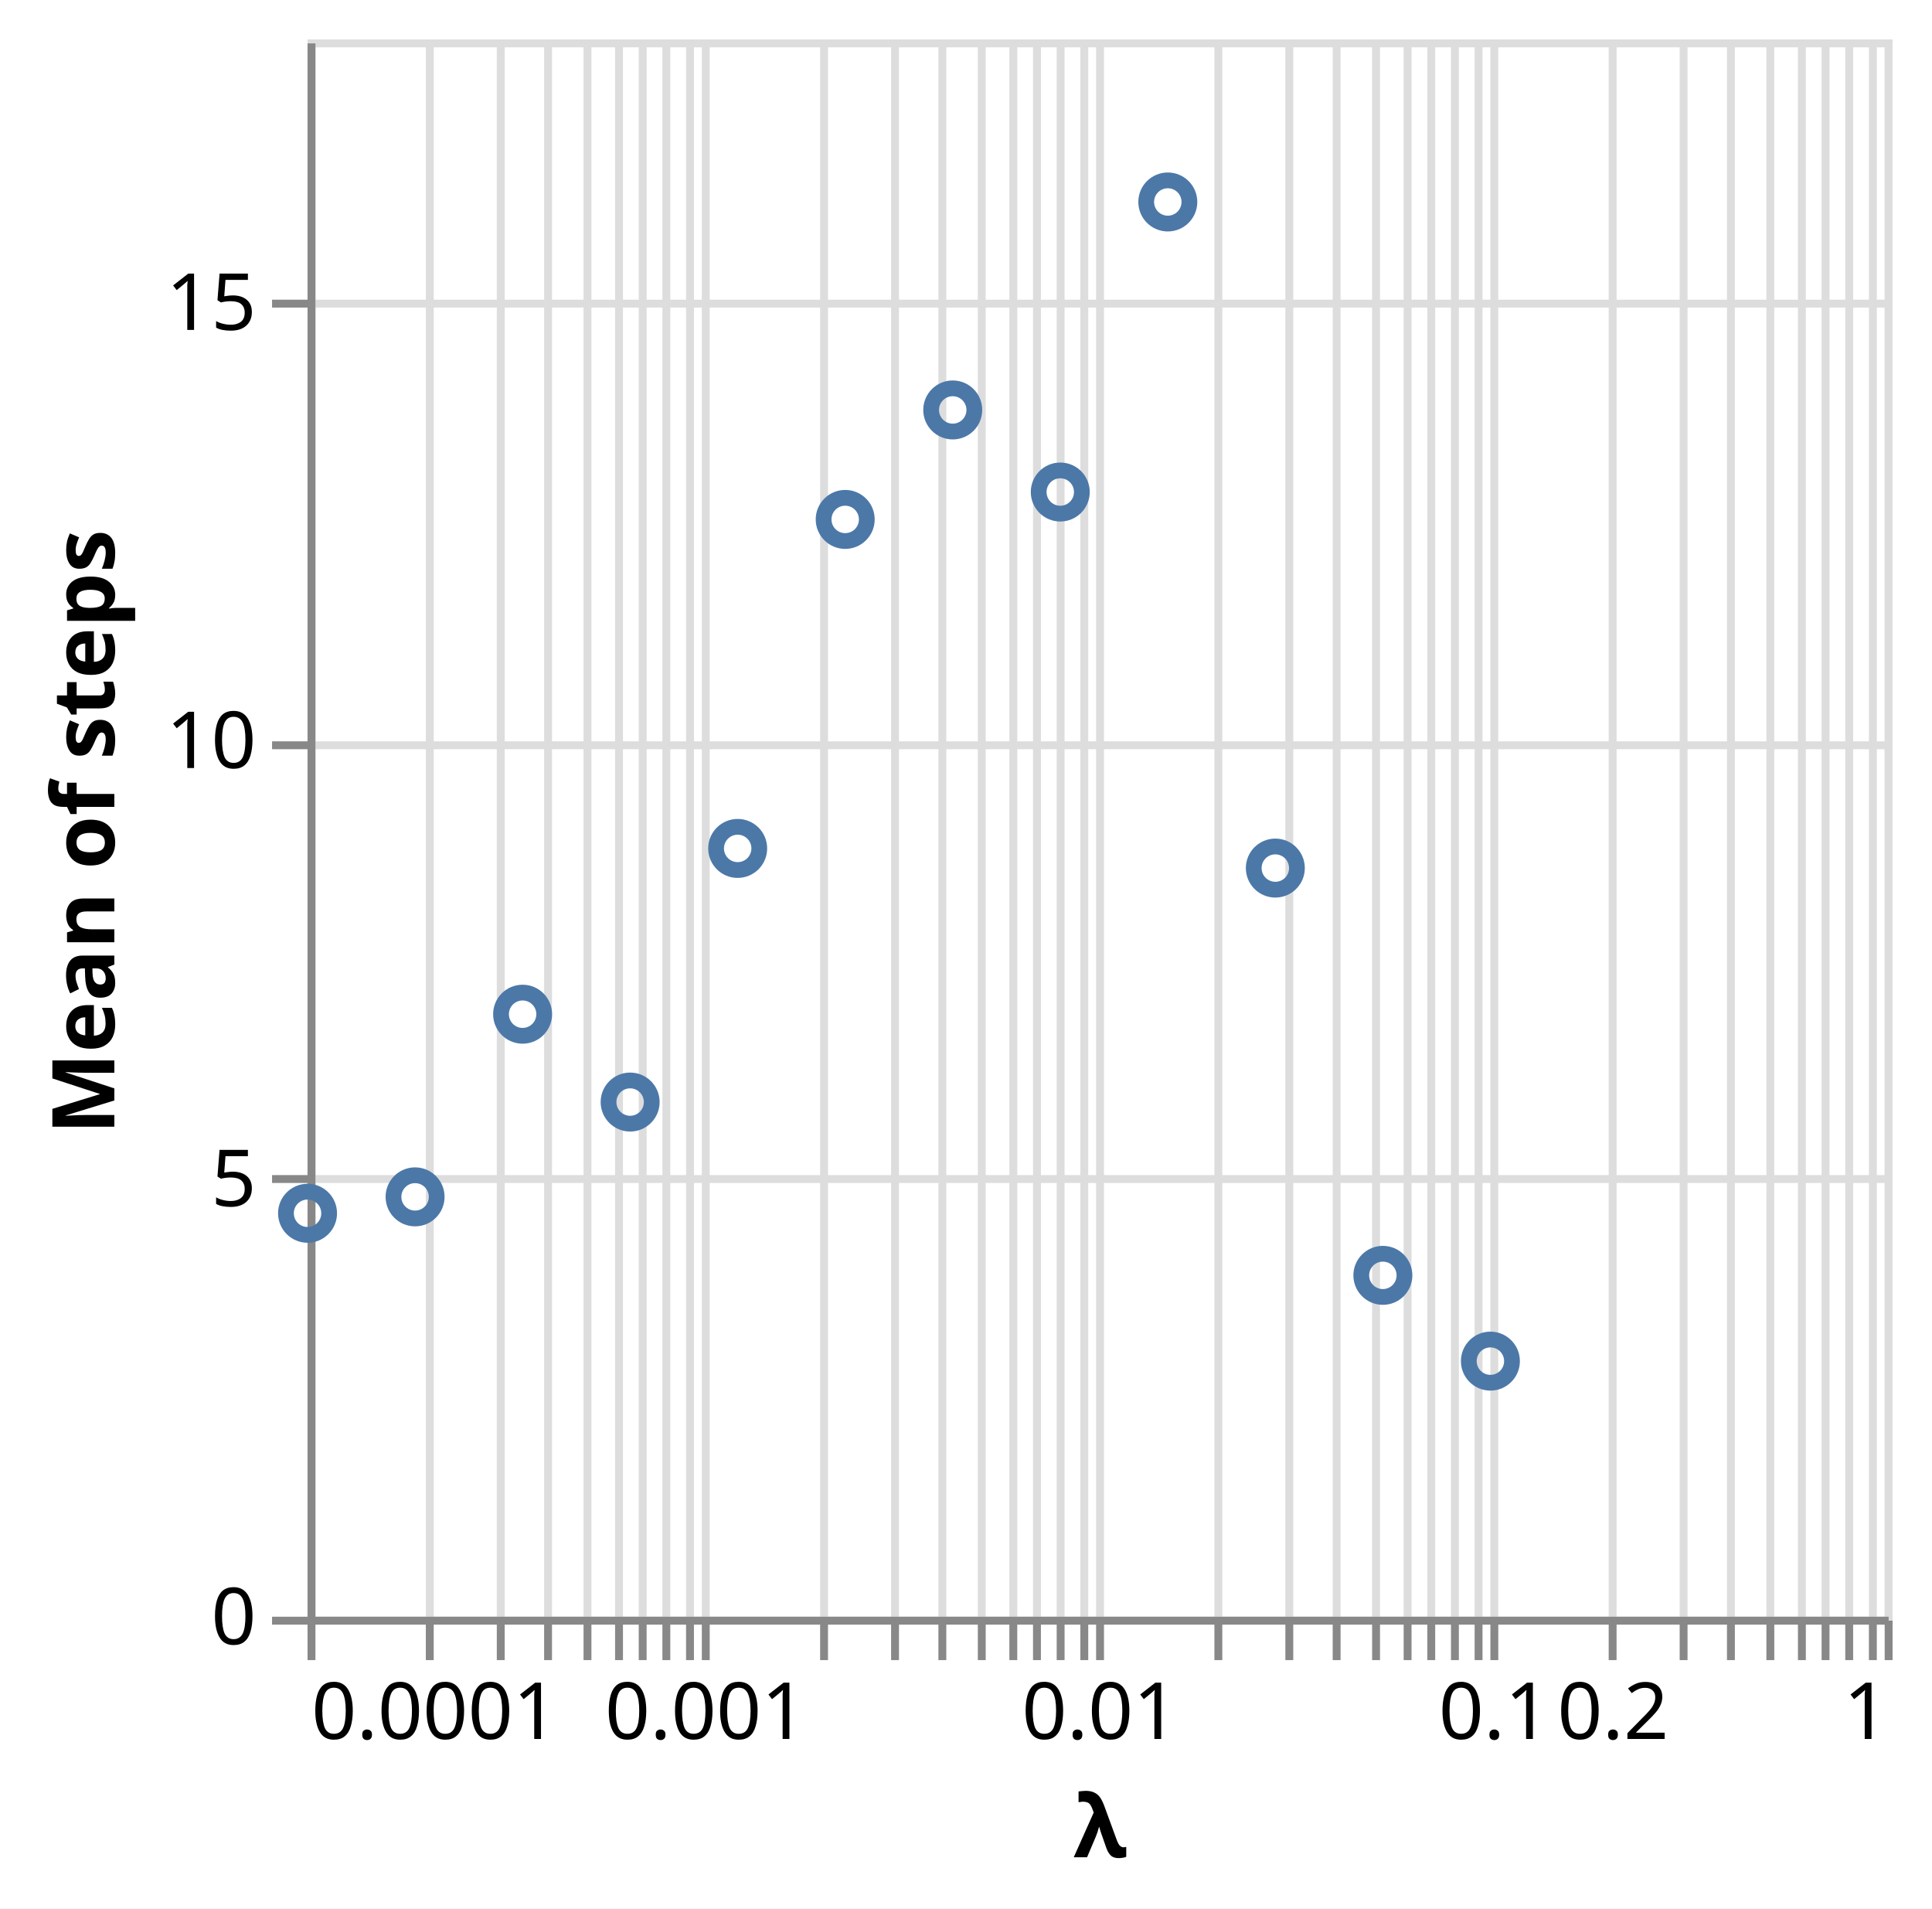
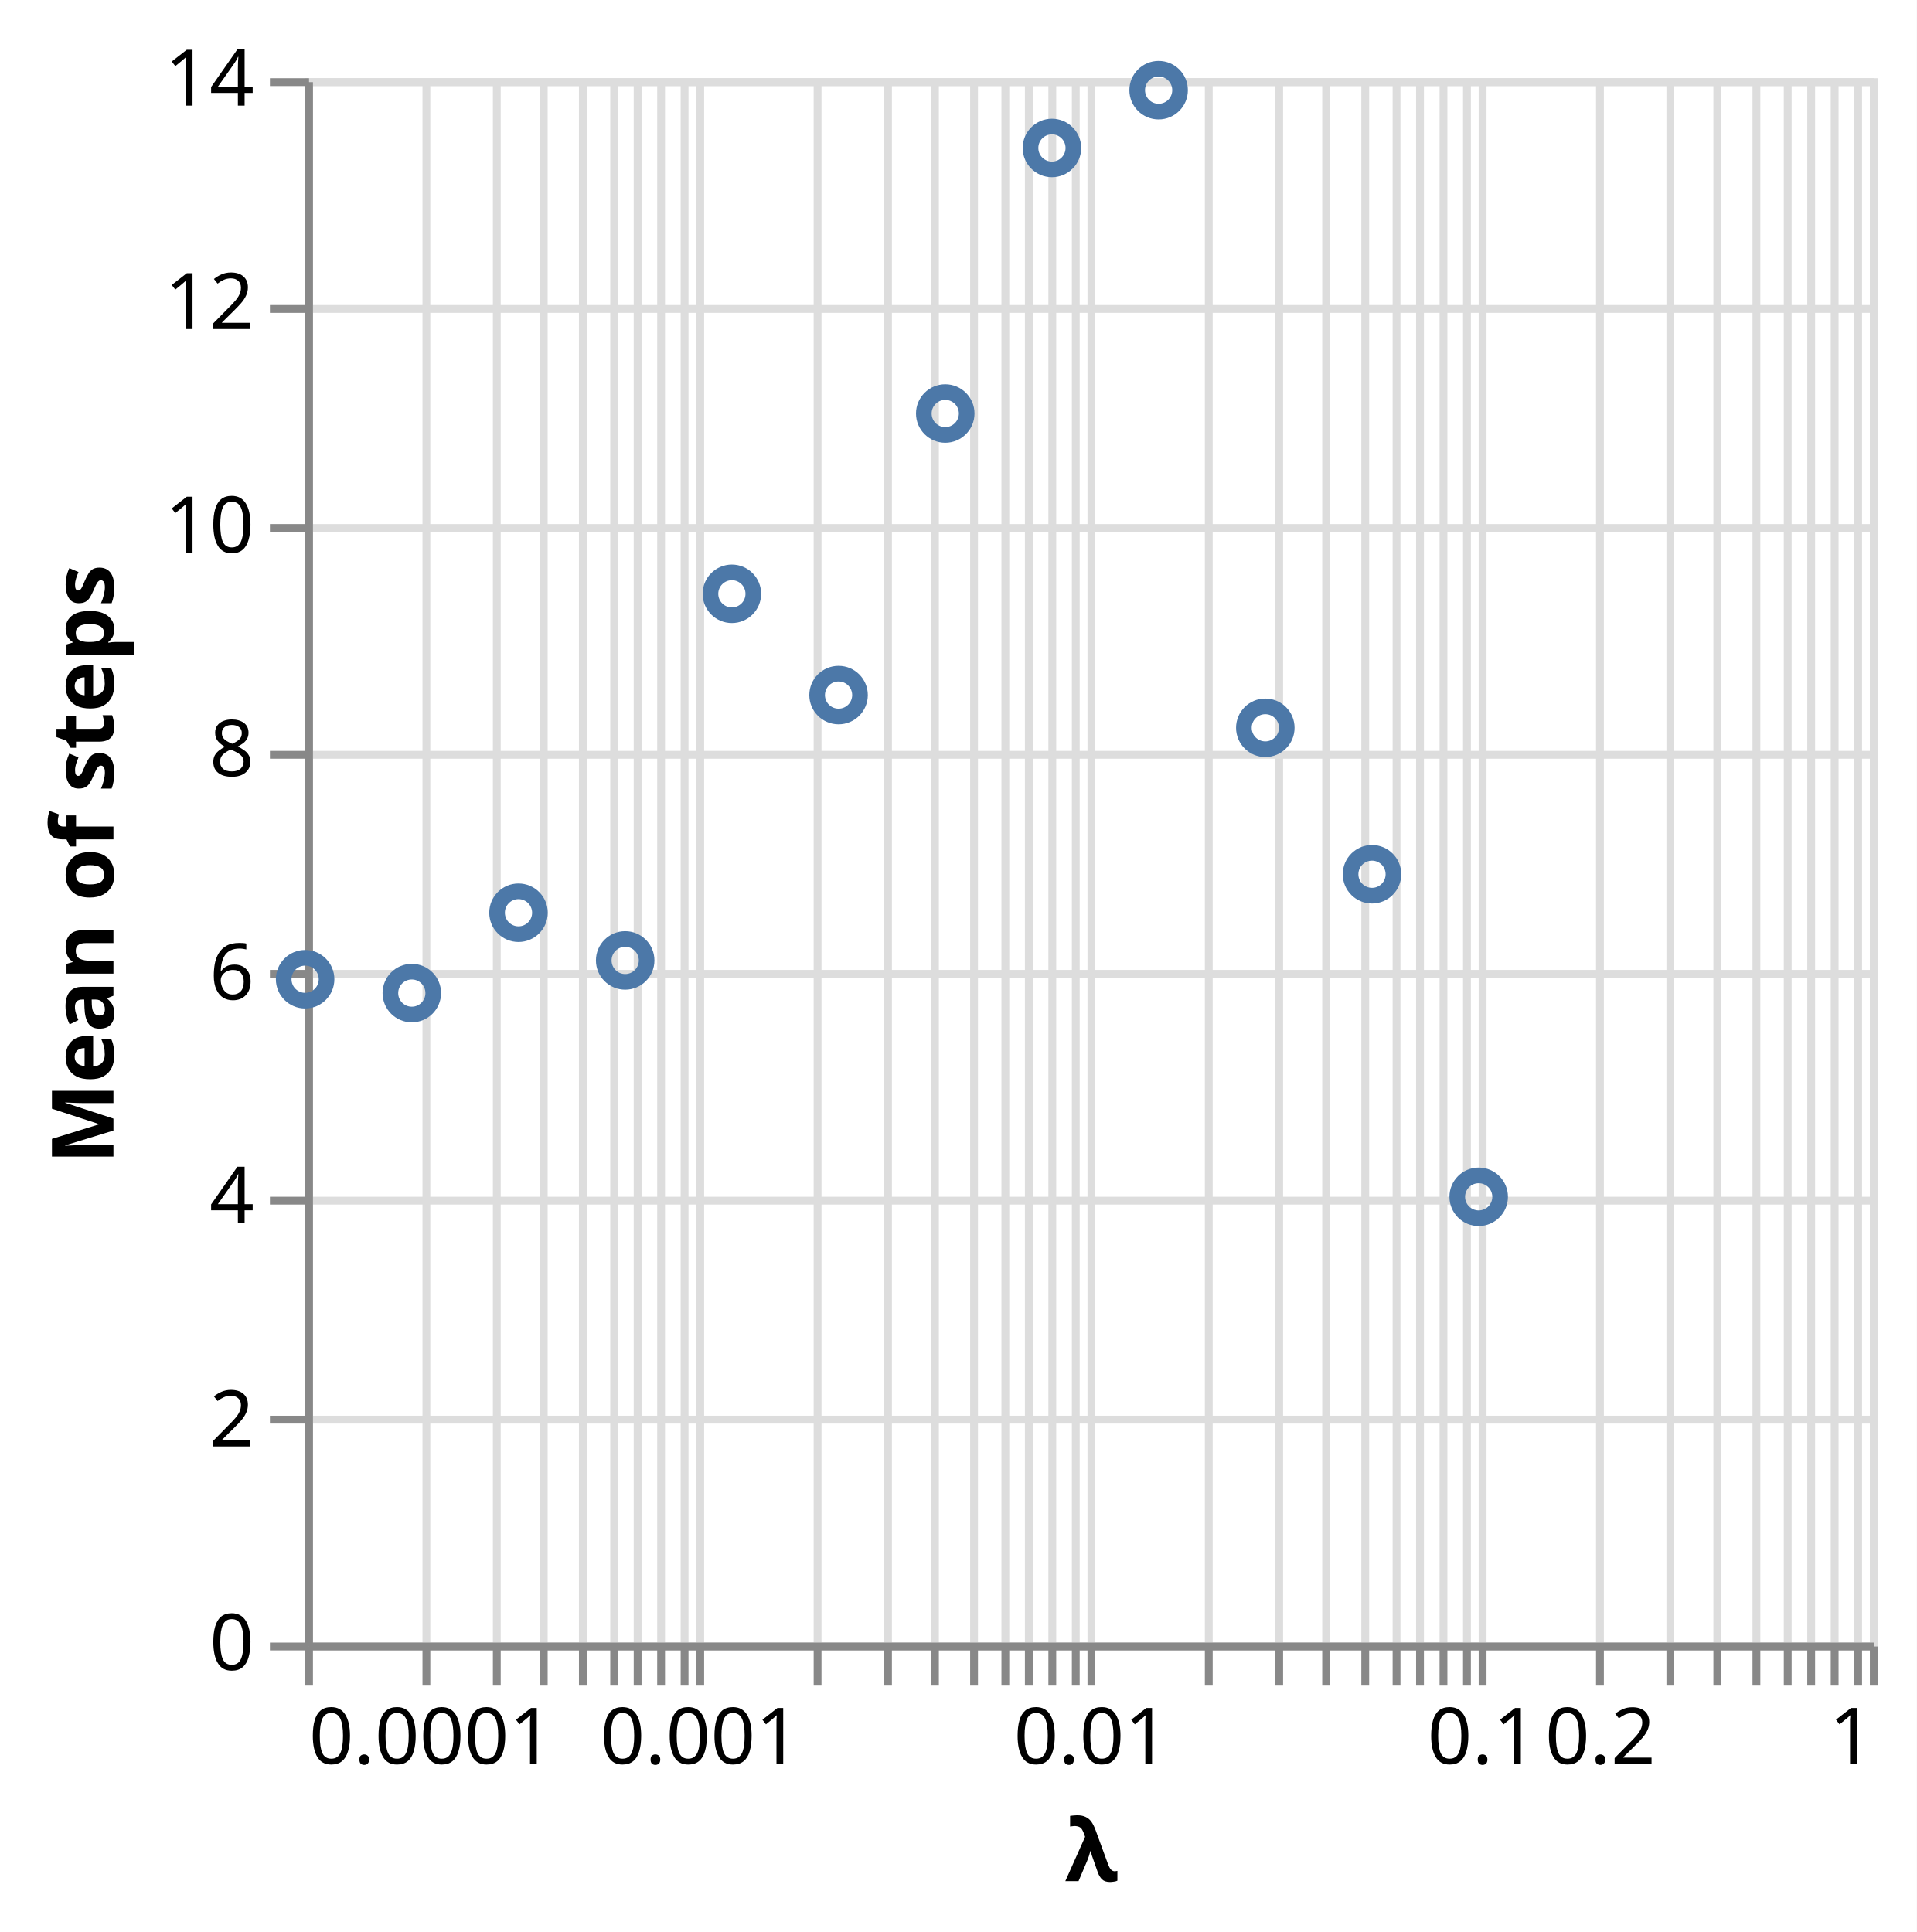
- <svg xmlns="http://www.w3.org/2000/svg" class="marks" width="245" height="242" viewBox="0 0 245 242" version="1.1">
-   <rect width="245" height="242" fill="white" />
-   <g fill="none" stroke-miterlimit="10" transform="translate(39,5)">
+ <svg xmlns="http://www.w3.org/2000/svg" class="marks" width="245" height="247" viewBox="0 0 245 247" version="1.1">
+   <rect width="245" height="247" fill="white" />
+   <g fill="none" stroke-miterlimit="10" transform="translate(39,10)">
    <g class="mark-group role-frame root" role="graphics-object" aria-roledescription="group mark container">
      <g transform="translate(0,0)">
        <path class="background" aria-hidden="true" d="M0.5,0.5h200v200h-200Z" stroke="#ddd" />
        <g>
          <g class="mark-group role-axis" aria-hidden="true">
            <g transform="translate(0.5,200.5)">
              <path class="background" aria-hidden="true" d="M0,0h0v0h0Z" pointer-events="none" />
              <g>
                <g class="mark-rule role-axis-grid" pointer-events="none">
                  <line transform="translate(0,-200)" x2="0" y2="200" stroke="#ddd" stroke-width="1" opacity="1" />
                  <line transform="translate(15,-200)" x2="0" y2="200" stroke="#ddd" stroke-width="1" opacity="1" />
                  <line transform="translate(24,-200)" x2="0" y2="200" stroke="#ddd" stroke-width="1" opacity="1" />
                  <line transform="translate(30,-200)" x2="0" y2="200" stroke="#ddd" stroke-width="1" opacity="1" />
                  <line transform="translate(35,-200)" x2="0" y2="200" stroke="#ddd" stroke-width="1" opacity="1" />
                  <line transform="translate(39,-200)" x2="0" y2="200" stroke="#ddd" stroke-width="1" opacity="1" />
                  <line transform="translate(42,-200)" x2="0" y2="200" stroke="#ddd" stroke-width="1" opacity="1" />
                  <line transform="translate(45,-200)" x2="0" y2="200" stroke="#ddd" stroke-width="1" opacity="1" />
                  <line transform="translate(48,-200)" x2="0" y2="200" stroke="#ddd" stroke-width="1" opacity="1" />
                  <line transform="translate(50,-200)" x2="0" y2="200" stroke="#ddd" stroke-width="1" opacity="1" />
                  <line transform="translate(65,-200)" x2="0" y2="200" stroke="#ddd" stroke-width="1" opacity="1" />
                  <line transform="translate(74,-200)" x2="0" y2="200" stroke="#ddd" stroke-width="1" opacity="1" />
                  <line transform="translate(80,-200)" x2="0" y2="200" stroke="#ddd" stroke-width="1" opacity="1" />
                  <line transform="translate(85,-200)" x2="0" y2="200" stroke="#ddd" stroke-width="1" opacity="1" />
                  <line transform="translate(89,-200)" x2="0" y2="200" stroke="#ddd" stroke-width="1" opacity="1" />
                  <line transform="translate(92,-200)" x2="0" y2="200" stroke="#ddd" stroke-width="1" opacity="1" />
                  <line transform="translate(95,-200)" x2="0" y2="200" stroke="#ddd" stroke-width="1" opacity="1" />
                  <line transform="translate(98,-200)" x2="0" y2="200" stroke="#ddd" stroke-width="1" opacity="1" />
                  <line transform="translate(100,-200)" x2="0" y2="200" stroke="#ddd" stroke-width="1" opacity="1" />
                  <line transform="translate(115,-200)" x2="0" y2="200" stroke="#ddd" stroke-width="1" opacity="1" />
                  <line transform="translate(124,-200)" x2="0" y2="200" stroke="#ddd" stroke-width="1" opacity="1" />
                  <line transform="translate(130,-200)" x2="0" y2="200" stroke="#ddd" stroke-width="1" opacity="1" />
                  <line transform="translate(135,-200)" x2="0" y2="200" stroke="#ddd" stroke-width="1" opacity="1" />
                  <line transform="translate(139,-200)" x2="0" y2="200" stroke="#ddd" stroke-width="1" opacity="1" />
                  <line transform="translate(142,-200)" x2="0" y2="200" stroke="#ddd" stroke-width="1" opacity="1" />
                  <line transform="translate(145,-200)" x2="0" y2="200" stroke="#ddd" stroke-width="1" opacity="1" />
                  <line transform="translate(148,-200)" x2="0" y2="200" stroke="#ddd" stroke-width="1" opacity="1" />
                  <line transform="translate(150,-200)" x2="0" y2="200" stroke="#ddd" stroke-width="1" opacity="1" />
                  <line transform="translate(165,-200)" x2="0" y2="200" stroke="#ddd" stroke-width="1" opacity="1" />
                  <line transform="translate(174,-200)" x2="0" y2="200" stroke="#ddd" stroke-width="1" opacity="1" />
                  <line transform="translate(180,-200)" x2="0" y2="200" stroke="#ddd" stroke-width="1" opacity="1" />
                  <line transform="translate(185,-200)" x2="0" y2="200" stroke="#ddd" stroke-width="1" opacity="1" />
                  <line transform="translate(189,-200)" x2="0" y2="200" stroke="#ddd" stroke-width="1" opacity="1" />
                  <line transform="translate(192,-200)" x2="0" y2="200" stroke="#ddd" stroke-width="1" opacity="1" />
                  <line transform="translate(195,-200)" x2="0" y2="200" stroke="#ddd" stroke-width="1" opacity="1" />
                  <line transform="translate(198,-200)" x2="0" y2="200" stroke="#ddd" stroke-width="1" opacity="1" />
                  <line transform="translate(200,-200)" x2="0" y2="200" stroke="#ddd" stroke-width="1" opacity="1" />
                </g>
              </g>
              <path class="foreground" aria-hidden="true" d="" pointer-events="none" display="none" />
            </g>
          </g>
          <g class="mark-group role-axis" aria-hidden="true">
            <g transform="translate(0.5,0.5)">
              <path class="background" aria-hidden="true" d="M0,0h0v0h0Z" pointer-events="none" />
              <g>
                <g class="mark-rule role-axis-grid" pointer-events="none">
                  <line transform="translate(0,200)" x2="200" y2="0" stroke="#ddd" stroke-width="1" opacity="1" />
-                   <line transform="translate(0,144)" x2="200" y2="0" stroke="#ddd" stroke-width="1" opacity="1" />
-                   <line transform="translate(0,89)" x2="200" y2="0" stroke="#ddd" stroke-width="1" opacity="1" />
-                   <line transform="translate(0,33)" x2="200" y2="0" stroke="#ddd" stroke-width="1" opacity="1" />
+                   <line transform="translate(0,171)" x2="200" y2="0" stroke="#ddd" stroke-width="1" opacity="1" />
+                   <line transform="translate(0,143)" x2="200" y2="0" stroke="#ddd" stroke-width="1" opacity="1" />
+                   <line transform="translate(0,114)" x2="200" y2="0" stroke="#ddd" stroke-width="1" opacity="1" />
+                   <line transform="translate(0,86)" x2="200" y2="0" stroke="#ddd" stroke-width="1" opacity="1" />
+                   <line transform="translate(0,57)" x2="200" y2="0" stroke="#ddd" stroke-width="1" opacity="1" />
+                   <line transform="translate(0,29)" x2="200" y2="0" stroke="#ddd" stroke-width="1" opacity="1" />
+                   <line transform="translate(0,0)" x2="200" y2="0" stroke="#ddd" stroke-width="1" opacity="1" />
                </g>
              </g>
              <path class="foreground" aria-hidden="true" d="" pointer-events="none" display="none" />
            </g>
          </g>
          <g class="mark-group role-axis" role="graphics-symbol" aria-roledescription="axis" aria-label="X-axis titled 'λ' for a log scale with values from 0.0001 to 1">
            <g transform="translate(0.5,200.5)">
              <path class="background" aria-hidden="true" d="M0,0h0v0h0Z" pointer-events="none" />
              <g>
                <g class="mark-rule role-axis-tick" pointer-events="none">
                  <line transform="translate(0,0)" x2="0" y2="5" stroke="#888" stroke-width="1" opacity="1" />
                  <line transform="translate(15,0)" x2="0" y2="5" stroke="#888" stroke-width="1" opacity="1" />
                  <line transform="translate(24,0)" x2="0" y2="5" stroke="#888" stroke-width="1" opacity="1" />
                  <line transform="translate(30,0)" x2="0" y2="5" stroke="#888" stroke-width="1" opacity="1" />
                  <line transform="translate(35,0)" x2="0" y2="5" stroke="#888" stroke-width="1" opacity="1" />
                  <line transform="translate(39,0)" x2="0" y2="5" stroke="#888" stroke-width="1" opacity="1" />
                  <line transform="translate(42,0)" x2="0" y2="5" stroke="#888" stroke-width="1" opacity="1" />
                  <line transform="translate(45,0)" x2="0" y2="5" stroke="#888" stroke-width="1" opacity="1" />
                  <line transform="translate(48,0)" x2="0" y2="5" stroke="#888" stroke-width="1" opacity="1" />
                  <line transform="translate(50,0)" x2="0" y2="5" stroke="#888" stroke-width="1" opacity="1" />
                  <line transform="translate(65,0)" x2="0" y2="5" stroke="#888" stroke-width="1" opacity="1" />
                  <line transform="translate(74,0)" x2="0" y2="5" stroke="#888" stroke-width="1" opacity="1" />
                  <line transform="translate(80,0)" x2="0" y2="5" stroke="#888" stroke-width="1" opacity="1" />
                  <line transform="translate(85,0)" x2="0" y2="5" stroke="#888" stroke-width="1" opacity="1" />
                  <line transform="translate(89,0)" x2="0" y2="5" stroke="#888" stroke-width="1" opacity="1" />
                  <line transform="translate(92,0)" x2="0" y2="5" stroke="#888" stroke-width="1" opacity="1" />
                  <line transform="translate(95,0)" x2="0" y2="5" stroke="#888" stroke-width="1" opacity="1" />
                  <line transform="translate(98,0)" x2="0" y2="5" stroke="#888" stroke-width="1" opacity="1" />
                  <line transform="translate(100,0)" x2="0" y2="5" stroke="#888" stroke-width="1" opacity="1" />
                  <line transform="translate(115,0)" x2="0" y2="5" stroke="#888" stroke-width="1" opacity="1" />
                  <line transform="translate(124,0)" x2="0" y2="5" stroke="#888" stroke-width="1" opacity="1" />
                  <line transform="translate(130,0)" x2="0" y2="5" stroke="#888" stroke-width="1" opacity="1" />
                  <line transform="translate(135,0)" x2="0" y2="5" stroke="#888" stroke-width="1" opacity="1" />
                  <line transform="translate(139,0)" x2="0" y2="5" stroke="#888" stroke-width="1" opacity="1" />
                  <line transform="translate(142,0)" x2="0" y2="5" stroke="#888" stroke-width="1" opacity="1" />
                  <line transform="translate(145,0)" x2="0" y2="5" stroke="#888" stroke-width="1" opacity="1" />
                  <line transform="translate(148,0)" x2="0" y2="5" stroke="#888" stroke-width="1" opacity="1" />
                  <line transform="translate(150,0)" x2="0" y2="5" stroke="#888" stroke-width="1" opacity="1" />
                  <line transform="translate(165,0)" x2="0" y2="5" stroke="#888" stroke-width="1" opacity="1" />
                  <line transform="translate(174,0)" x2="0" y2="5" stroke="#888" stroke-width="1" opacity="1" />
                  <line transform="translate(180,0)" x2="0" y2="5" stroke="#888" stroke-width="1" opacity="1" />
                  <line transform="translate(185,0)" x2="0" y2="5" stroke="#888" stroke-width="1" opacity="1" />
                  <line transform="translate(189,0)" x2="0" y2="5" stroke="#888" stroke-width="1" opacity="1" />
                  <line transform="translate(192,0)" x2="0" y2="5" stroke="#888" stroke-width="1" opacity="1" />
                  <line transform="translate(195,0)" x2="0" y2="5" stroke="#888" stroke-width="1" opacity="1" />
                  <line transform="translate(198,0)" x2="0" y2="5" stroke="#888" stroke-width="1" opacity="1" />
                  <line transform="translate(200,0)" x2="0" y2="5" stroke="#888" stroke-width="1" opacity="1" />
                </g>
                <g class="mark-text role-axis-label" pointer-events="none">
                  <text text-anchor="start" transform="translate(0,15)" font-family="sans-serif" font-size="10px" fill="#000" opacity="1">0.0001</text>
                  <text text-anchor="middle" transform="translate(15.0515,15)" font-family="sans-serif" font-size="10px" fill="#000" opacity="0">0.0002</text>
                  <text text-anchor="middle" transform="translate(23.85606,15)" font-family="sans-serif" font-size="10px" fill="#000" opacity="1" />
                  <text text-anchor="middle" transform="translate(30.103,15)" font-family="sans-serif" font-size="10px" fill="#000" opacity="1" />
                  <text text-anchor="middle" transform="translate(34.9485,15)" font-family="sans-serif" font-size="10px" fill="#000" opacity="1" />
                  <text text-anchor="middle" transform="translate(38.90756,15)" font-family="sans-serif" font-size="10px" fill="#000" opacity="1" />
                  <text text-anchor="middle" transform="translate(42.2549,15)" font-family="sans-serif" font-size="10px" fill="#000" opacity="1" />
                  <text text-anchor="middle" transform="translate(45.1545,15)" font-family="sans-serif" font-size="10px" fill="#000" opacity="1" />
                  <text text-anchor="middle" transform="translate(47.71213,15)" font-family="sans-serif" font-size="10px" fill="#000" opacity="1" />
                  <text text-anchor="middle" transform="translate(50,15)" font-family="sans-serif" font-size="10px" fill="#000" opacity="1">0.001</text>
                  <text text-anchor="middle" transform="translate(65.0515,15)" font-family="sans-serif" font-size="10px" fill="#000" opacity="0">0.002</text>
                  <text text-anchor="middle" transform="translate(73.85606,15)" font-family="sans-serif" font-size="10px" fill="#000" opacity="1" />
                  <text text-anchor="middle" transform="translate(80.103,15)" font-family="sans-serif" font-size="10px" fill="#000" opacity="1" />
                  <text text-anchor="middle" transform="translate(84.9485,15)" font-family="sans-serif" font-size="10px" fill="#000" opacity="1" />
                  <text text-anchor="middle" transform="translate(88.90756,15)" font-family="sans-serif" font-size="10px" fill="#000" opacity="1" />
                  <text text-anchor="middle" transform="translate(92.2549,15)" font-family="sans-serif" font-size="10px" fill="#000" opacity="1" />
                  <text text-anchor="middle" transform="translate(95.1545,15)" font-family="sans-serif" font-size="10px" fill="#000" opacity="1" />
                  <text text-anchor="middle" transform="translate(97.71213,15)" font-family="sans-serif" font-size="10px" fill="#000" opacity="1" />
                  <text text-anchor="middle" transform="translate(100,15)" font-family="sans-serif" font-size="10px" fill="#000" opacity="1">0.01</text>
                  <text text-anchor="middle" transform="translate(115.0515,15)" font-family="sans-serif" font-size="10px" fill="#000" opacity="0">0.02</text>
                  <text text-anchor="middle" transform="translate(123.8561,15)" font-family="sans-serif" font-size="10px" fill="#000" opacity="1" />
                  <text text-anchor="middle" transform="translate(130.103,15)" font-family="sans-serif" font-size="10px" fill="#000" opacity="1" />
                  <text text-anchor="middle" transform="translate(134.9485,15)" font-family="sans-serif" font-size="10px" fill="#000" opacity="1" />
                  <text text-anchor="middle" transform="translate(138.9076,15)" font-family="sans-serif" font-size="10px" fill="#000" opacity="1" />
                  <text text-anchor="middle" transform="translate(142.2549,15)" font-family="sans-serif" font-size="10px" fill="#000" opacity="1" />
                  <text text-anchor="middle" transform="translate(145.1545,15)" font-family="sans-serif" font-size="10px" fill="#000" opacity="1" />
                  <text text-anchor="middle" transform="translate(147.7121,15)" font-family="sans-serif" font-size="10px" fill="#000" opacity="1" />
                  <text text-anchor="middle" transform="translate(150,15)" font-family="sans-serif" font-size="10px" fill="#000" opacity="1">0.1</text>
                  <text text-anchor="middle" transform="translate(165.0515,15)" font-family="sans-serif" font-size="10px" fill="#000" opacity="1">0.2</text>
                  <text text-anchor="middle" transform="translate(173.8561,15)" font-family="sans-serif" font-size="10px" fill="#000" opacity="1" />
                  <text text-anchor="middle" transform="translate(180.103,15)" font-family="sans-serif" font-size="10px" fill="#000" opacity="1" />
                  <text text-anchor="middle" transform="translate(184.9485,15)" font-family="sans-serif" font-size="10px" fill="#000" opacity="1" />
                  <text text-anchor="middle" transform="translate(188.9076,15)" font-family="sans-serif" font-size="10px" fill="#000" opacity="1" />
                  <text text-anchor="middle" transform="translate(192.2549,15)" font-family="sans-serif" font-size="10px" fill="#000" opacity="1" />
                  <text text-anchor="middle" transform="translate(195.1545,15)" font-family="sans-serif" font-size="10px" fill="#000" opacity="1" />
                  <text text-anchor="middle" transform="translate(197.7121,15)" font-family="sans-serif" font-size="10px" fill="#000" opacity="1" />
                  <text text-anchor="end" transform="translate(200,15)" font-family="sans-serif" font-size="10px" fill="#000" opacity="1">1</text>
                </g>
                <g class="mark-rule role-axis-domain" pointer-events="none">
                  <line transform="translate(0,0)" x2="200" y2="0" stroke="#888" stroke-width="1" opacity="1" />
                </g>
                <g class="mark-text role-axis-title" pointer-events="none">
                  <text text-anchor="middle" transform="translate(100,30)" font-family="sans-serif" font-size="11px" font-weight="bold" fill="#000" opacity="1">λ</text>
                </g>
              </g>
              <path class="foreground" aria-hidden="true" d="" pointer-events="none" display="none" />
            </g>
          </g>
-           <g class="mark-group role-axis" role="graphics-symbol" aria-roledescription="axis" aria-label="Y-axis titled 'Mean of steps' for a linear scale with values from 0 to 18">
+           <g class="mark-group role-axis" role="graphics-symbol" aria-roledescription="axis" aria-label="Y-axis titled 'Mean of steps' for a linear scale with values from 0 to 14">
            <g transform="translate(0.5,0.5)">
              <path class="background" aria-hidden="true" d="M0,0h0v0h0Z" pointer-events="none" />
              <g>
                <g class="mark-rule role-axis-tick" pointer-events="none">
                  <line transform="translate(0,200)" x2="-5" y2="0" stroke="#888" stroke-width="1" opacity="1" />
-                   <line transform="translate(0,144)" x2="-5" y2="0" stroke="#888" stroke-width="1" opacity="1" />
-                   <line transform="translate(0,89)" x2="-5" y2="0" stroke="#888" stroke-width="1" opacity="1" />
-                   <line transform="translate(0,33)" x2="-5" y2="0" stroke="#888" stroke-width="1" opacity="1" />
+                   <line transform="translate(0,171)" x2="-5" y2="0" stroke="#888" stroke-width="1" opacity="1" />
+                   <line transform="translate(0,143)" x2="-5" y2="0" stroke="#888" stroke-width="1" opacity="1" />
+                   <line transform="translate(0,114)" x2="-5" y2="0" stroke="#888" stroke-width="1" opacity="1" />
+                   <line transform="translate(0,86)" x2="-5" y2="0" stroke="#888" stroke-width="1" opacity="1" />
+                   <line transform="translate(0,57)" x2="-5" y2="0" stroke="#888" stroke-width="1" opacity="1" />
+                   <line transform="translate(0,29)" x2="-5" y2="0" stroke="#888" stroke-width="1" opacity="1" />
+                   <line transform="translate(0,0)" x2="-5" y2="0" stroke="#888" stroke-width="1" opacity="1" />
                </g>
                <g class="mark-text role-axis-label" pointer-events="none">
                  <text text-anchor="end" transform="translate(-7,203)" font-family="sans-serif" font-size="10px" fill="#000" opacity="1">0</text>
-                   <text text-anchor="end" transform="translate(-7,147.4444)" font-family="sans-serif" font-size="10px" fill="#000" opacity="1">5</text>
-                   <text text-anchor="end" transform="translate(-7,91.88889)" font-family="sans-serif" font-size="10px" fill="#000" opacity="1">10</text>
-                   <text text-anchor="end" transform="translate(-7,36.33333)" font-family="sans-serif" font-size="10px" fill="#000" opacity="1">15</text>
+                   <text text-anchor="end" transform="translate(-7,174.4286)" font-family="sans-serif" font-size="10px" fill="#000" opacity="1">2</text>
+                   <text text-anchor="end" transform="translate(-7,145.8571)" font-family="sans-serif" font-size="10px" fill="#000" opacity="1">4</text>
+                   <text text-anchor="end" transform="translate(-7,117.2857)" font-family="sans-serif" font-size="10px" fill="#000" opacity="1">6</text>
+                   <text text-anchor="end" transform="translate(-7,88.71429)" font-family="sans-serif" font-size="10px" fill="#000" opacity="1">8</text>
+                   <text text-anchor="end" transform="translate(-7,60.14286)" font-family="sans-serif" font-size="10px" fill="#000" opacity="1">10</text>
+                   <text text-anchor="end" transform="translate(-7,31.57143)" font-family="sans-serif" font-size="10px" fill="#000" opacity="1">12</text>
+                   <text text-anchor="end" transform="translate(-7,3)" font-family="sans-serif" font-size="10px" fill="#000" opacity="1">14</text>
                </g>
                <g class="mark-rule role-axis-domain" pointer-events="none">
                  <line transform="translate(0,200)" x2="0" y2="-200" stroke="#888" stroke-width="1" opacity="1" />
                </g>
                <g class="mark-text role-axis-title" pointer-events="none">
                  <text text-anchor="middle" transform="translate(-23,100) rotate(-90) translate(0,-2)" font-family="sans-serif" font-size="11px" font-weight="bold" fill="#000" opacity="1">Mean of steps</text>
                </g>
              </g>
              <path class="foreground" aria-hidden="true" d="" pointer-events="none" display="none" />
            </g>
          </g>
          <g class="mark-symbol role-mark marks" role="graphics-object" aria-roledescription="symbol mark container">
-             <path aria-label="λ: 0.0001; Mean of steps: 4.60422094841" role="graphics-symbol" aria-roledescription="point" transform="translate(0,148.842)" d="M2.739,0A2.739,2.739,0,1,1,-2.739,0A2.739,2.739,0,1,1,2.739,0" stroke="#4c78a8" stroke-width="2" />
-             <path aria-label="λ: 0.000187381742286; Mean of steps: 4.79155810318" role="graphics-symbol" aria-roledescription="point" transform="translate(13.63636,146.7605)" d="M2.739,0A2.739,2.739,0,1,1,-2.739,0A2.739,2.739,0,1,1,2.739,0" stroke="#4c78a8" stroke-width="2" />
-             <path aria-label="λ: 0.000351119173422; Mean of steps: 6.87597707139" role="graphics-symbol" aria-roledescription="point" transform="translate(27.27273,123.6003)" d="M2.739,0A2.739,2.739,0,1,1,-2.739,0A2.739,2.739,0,1,1,2.739,0" stroke="#4c78a8" stroke-width="2" />
-             <path aria-label="λ: 0.000657933224658; Mean of steps: 5.87337154768" role="graphics-symbol" aria-roledescription="point" transform="translate(40.90909,134.7403)" d="M2.739,0A2.739,2.739,0,1,1,-2.739,0A2.739,2.739,0,1,1,2.739,0" stroke="#4c78a8" stroke-width="2" />
-             <path aria-label="λ: 0.00123284673944; Mean of steps: 8.76784783742" role="graphics-symbol" aria-roledescription="point" transform="translate(54.54545,102.5795)" d="M2.739,0A2.739,2.739,0,1,1,-2.739,0A2.739,2.739,0,1,1,2.739,0" stroke="#4c78a8" stroke-width="2" />
-             <path aria-label="λ: 0.00231012970008; Mean of steps: 12.5224075039" role="graphics-symbol" aria-roledescription="point" transform="translate(68.18182,60.86214)" d="M2.739,0A2.739,2.739,0,1,1,-2.739,0A2.739,2.739,0,1,1,2.739,0" stroke="#4c78a8" stroke-width="2" />
-             <path aria-label="λ: 0.00432876128108; Mean of steps: 13.771756123" role="graphics-symbol" aria-roledescription="point" transform="translate(81.81818,46.98049)" d="M2.739,0A2.739,2.739,0,1,1,-2.739,0A2.739,2.739,0,1,1,2.739,0" stroke="#4c78a8" stroke-width="2" />
-             <path aria-label="λ: 0.0081113083079; Mean of steps: 12.8350703491" role="graphics-symbol" aria-roledescription="point" transform="translate(95.45455,57.38811)" d="M2.739,0A2.739,2.739,0,1,1,-2.739,0A2.739,2.739,0,1,1,2.739,0" stroke="#4c78a8" stroke-width="2" />
-             <path aria-label="λ: 0.0151991108295; Mean of steps: 16.1451276707" role="graphics-symbol" aria-roledescription="point" transform="translate(109.0909,20.60969)" d="M2.739,0A2.739,2.739,0,1,1,-2.739,0A2.739,2.739,0,1,1,2.739,0" stroke="#4c78a8" stroke-width="2" />
-             <path aria-label="λ: 0.0284803586844; Mean of steps: 8.54351224596" role="graphics-symbol" aria-roledescription="point" transform="translate(122.7273,105.0721)" d="M2.739,0A2.739,2.739,0,1,1,-2.739,0A2.739,2.739,0,1,1,2.739,0" stroke="#4c78a8" stroke-width="2" />
-             <path aria-label="λ: 0.0533669923121; Mean of steps: 3.89577905159" role="graphics-symbol" aria-roledescription="point" transform="translate(136.3636,156.7136)" d="M2.739,0A2.739,2.739,0,1,1,-2.739,0A2.739,2.739,0,1,1,2.739,0" stroke="#4c78a8" stroke-width="2" />
-             <path aria-label="λ: 0.1; Mean of steps: 2.91688379364" role="graphics-symbol" aria-roledescription="point" transform="translate(150,167.5902)" d="M2.739,0A2.739,2.739,0,1,1,-2.739,0A2.739,2.739,0,1,1,2.739,0" stroke="#4c78a8" stroke-width="2" />
+             <path aria-label="λ: 0.0001; Mean of steps: 5.93668577384" role="graphics-symbol" aria-roledescription="point" transform="translate(0,115.1902)" d="M2.739,0A2.739,2.739,0,1,1,-2.739,0A2.739,2.739,0,1,1,2.739,0" stroke="#4c78a8" stroke-width="2" />
+             <path aria-label="λ: 0.000187381742286; Mean of steps: 5.81266284523" role="graphics-symbol" aria-roledescription="point" transform="translate(13.63636,116.962)" d="M2.739,0A2.739,2.739,0,1,1,-2.739,0A2.739,2.739,0,1,1,2.739,0" stroke="#4c78a8" stroke-width="2" />
+             <path aria-label="λ: 0.000351119173422; Mean of steps: 6.53165711308" role="graphics-symbol" aria-roledescription="point" transform="translate(27.27273,106.6906)" d="M2.739,0A2.739,2.739,0,1,1,-2.739,0A2.739,2.739,0,1,1,2.739,0" stroke="#4c78a8" stroke-width="2" />
+             <path aria-label="λ: 0.000657933224658; Mean of steps: 6.10487232934" role="graphics-symbol" aria-roledescription="point" transform="translate(40.90909,112.7875)" d="M2.739,0A2.739,2.739,0,1,1,-2.739,0A2.739,2.739,0,1,1,2.739,0" stroke="#4c78a8" stroke-width="2" />
+             <path aria-label="λ: 0.00123284673944; Mean of steps: 9.38587806149" role="graphics-symbol" aria-roledescription="point" transform="translate(54.54545,65.91603)" d="M2.739,0A2.739,2.739,0,1,1,-2.739,0A2.739,2.739,0,1,1,2.739,0" stroke="#4c78a8" stroke-width="2" />
+             <path aria-label="λ: 0.00231012970008; Mean of steps: 8.47954663887" role="graphics-symbol" aria-roledescription="point" transform="translate(68.18182,78.86362)" d="M2.739,0A2.739,2.739,0,1,1,-2.739,0A2.739,2.739,0,1,1,2.739,0" stroke="#4c78a8" stroke-width="2" />
+             <path aria-label="λ: 0.00432876128108; Mean of steps: 10.9993486191" role="graphics-symbol" aria-roledescription="point" transform="translate(81.81818,42.86645)" d="M2.739,0A2.739,2.739,0,1,1,-2.739,0A2.739,2.739,0,1,1,2.739,0" stroke="#4c78a8" stroke-width="2" />
+             <path aria-label="λ: 0.0081113083079; Mean of steps: 13.3759770714" role="graphics-symbol" aria-roledescription="point" transform="translate(95.45455,8.914613)" d="M2.739,0A2.739,2.739,0,1,1,-2.739,0A2.739,2.739,0,1,1,2.739,0" stroke="#4c78a8" stroke-width="2" />
+             <path aria-label="λ: 0.0151991108295; Mean of steps: 13.8931735279" role="graphics-symbol" aria-roledescription="point" transform="translate(109.0909,1.526092)" d="M2.739,0A2.739,2.739,0,1,1,-2.739,0A2.739,2.739,0,1,1,2.739,0" stroke="#4c78a8" stroke-width="2" />
+             <path aria-label="λ: 0.0284803586844; Mean of steps: 8.18668577384" role="graphics-symbol" aria-roledescription="point" transform="translate(122.7273,83.04735)" d="M2.739,0A2.739,2.739,0,1,1,-2.739,0A2.739,2.739,0,1,1,2.739,0" stroke="#4c78a8" stroke-width="2" />
+             <path aria-label="λ: 0.0533669923121; Mean of steps: 6.87597707139" role="graphics-symbol" aria-roledescription="point" transform="translate(136.3636,101.7718)" d="M2.739,0A2.739,2.739,0,1,1,-2.739,0A2.739,2.739,0,1,1,2.739,0" stroke="#4c78a8" stroke-width="2" />
+             <path aria-label="λ: 0.1; Mean of steps: 3.98944762897" role="graphics-symbol" aria-roledescription="point" transform="translate(150,143.0079)" d="M2.739,0A2.739,2.739,0,1,1,-2.739,0A2.739,2.739,0,1,1,2.739,0" stroke="#4c78a8" stroke-width="2" />
          </g>
        </g>
        <path class="foreground" aria-hidden="true" d="" display="none" />
      </g>
    </g>
  </g>
</svg>
